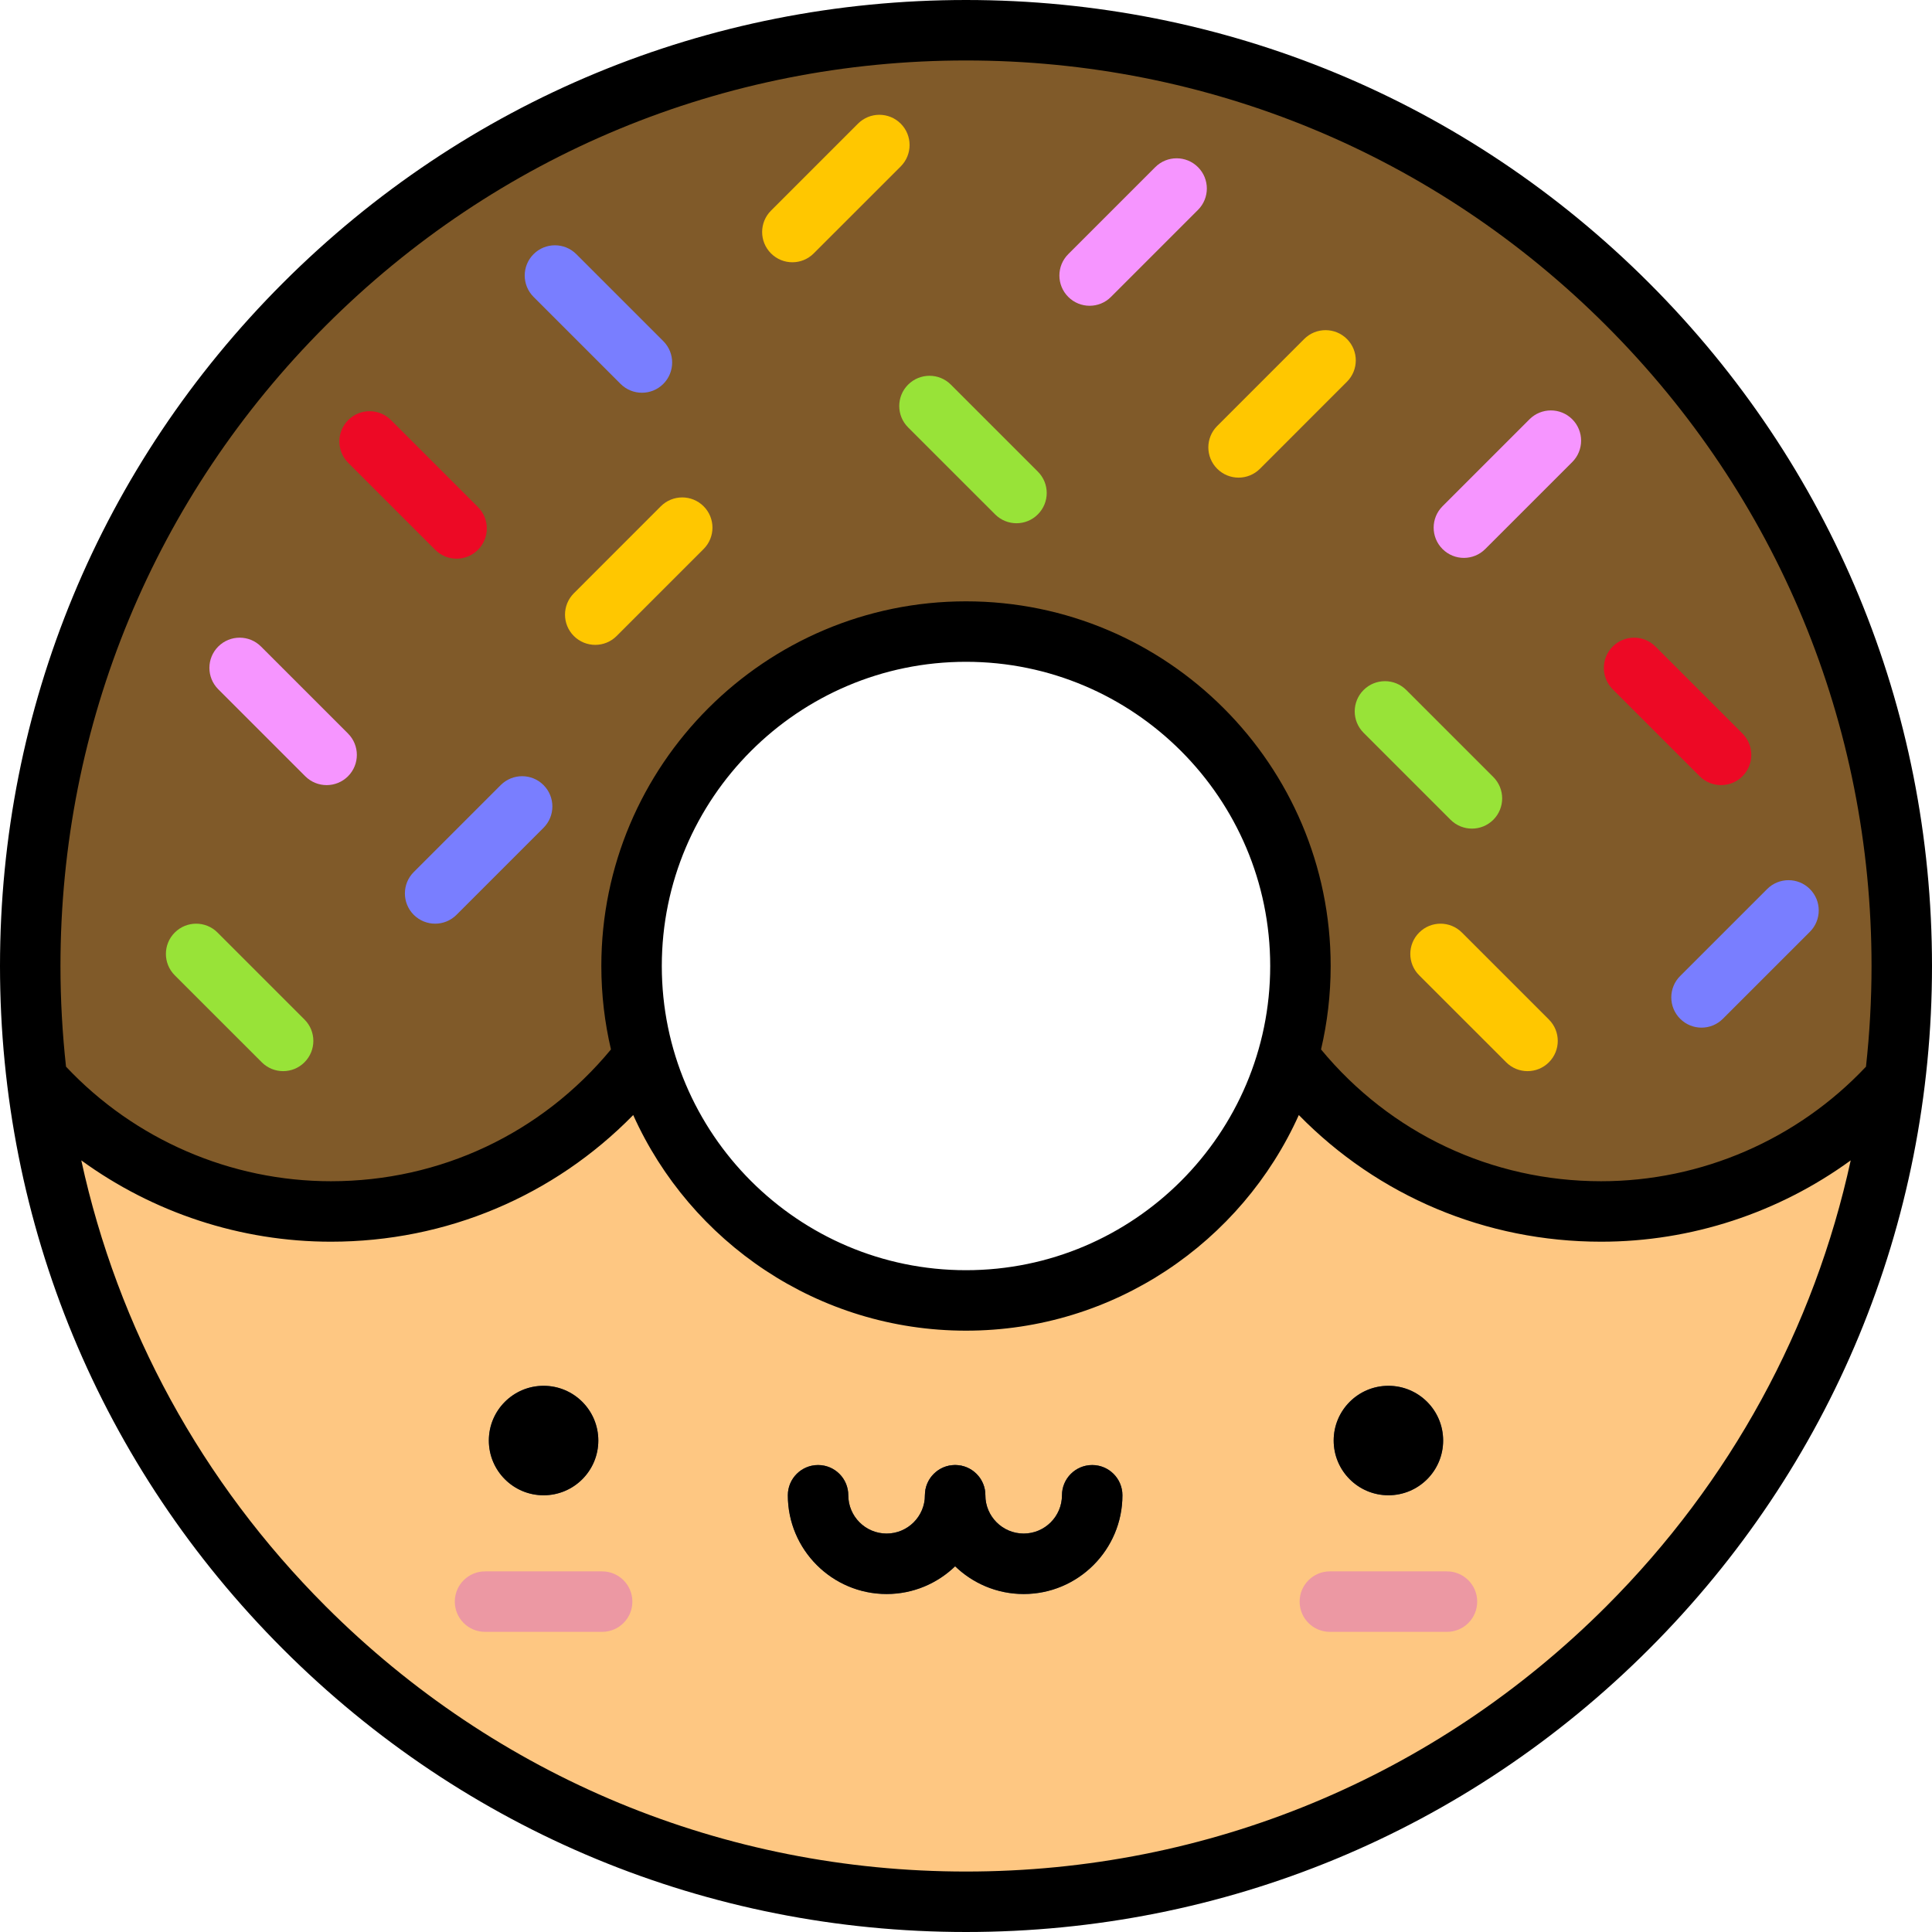
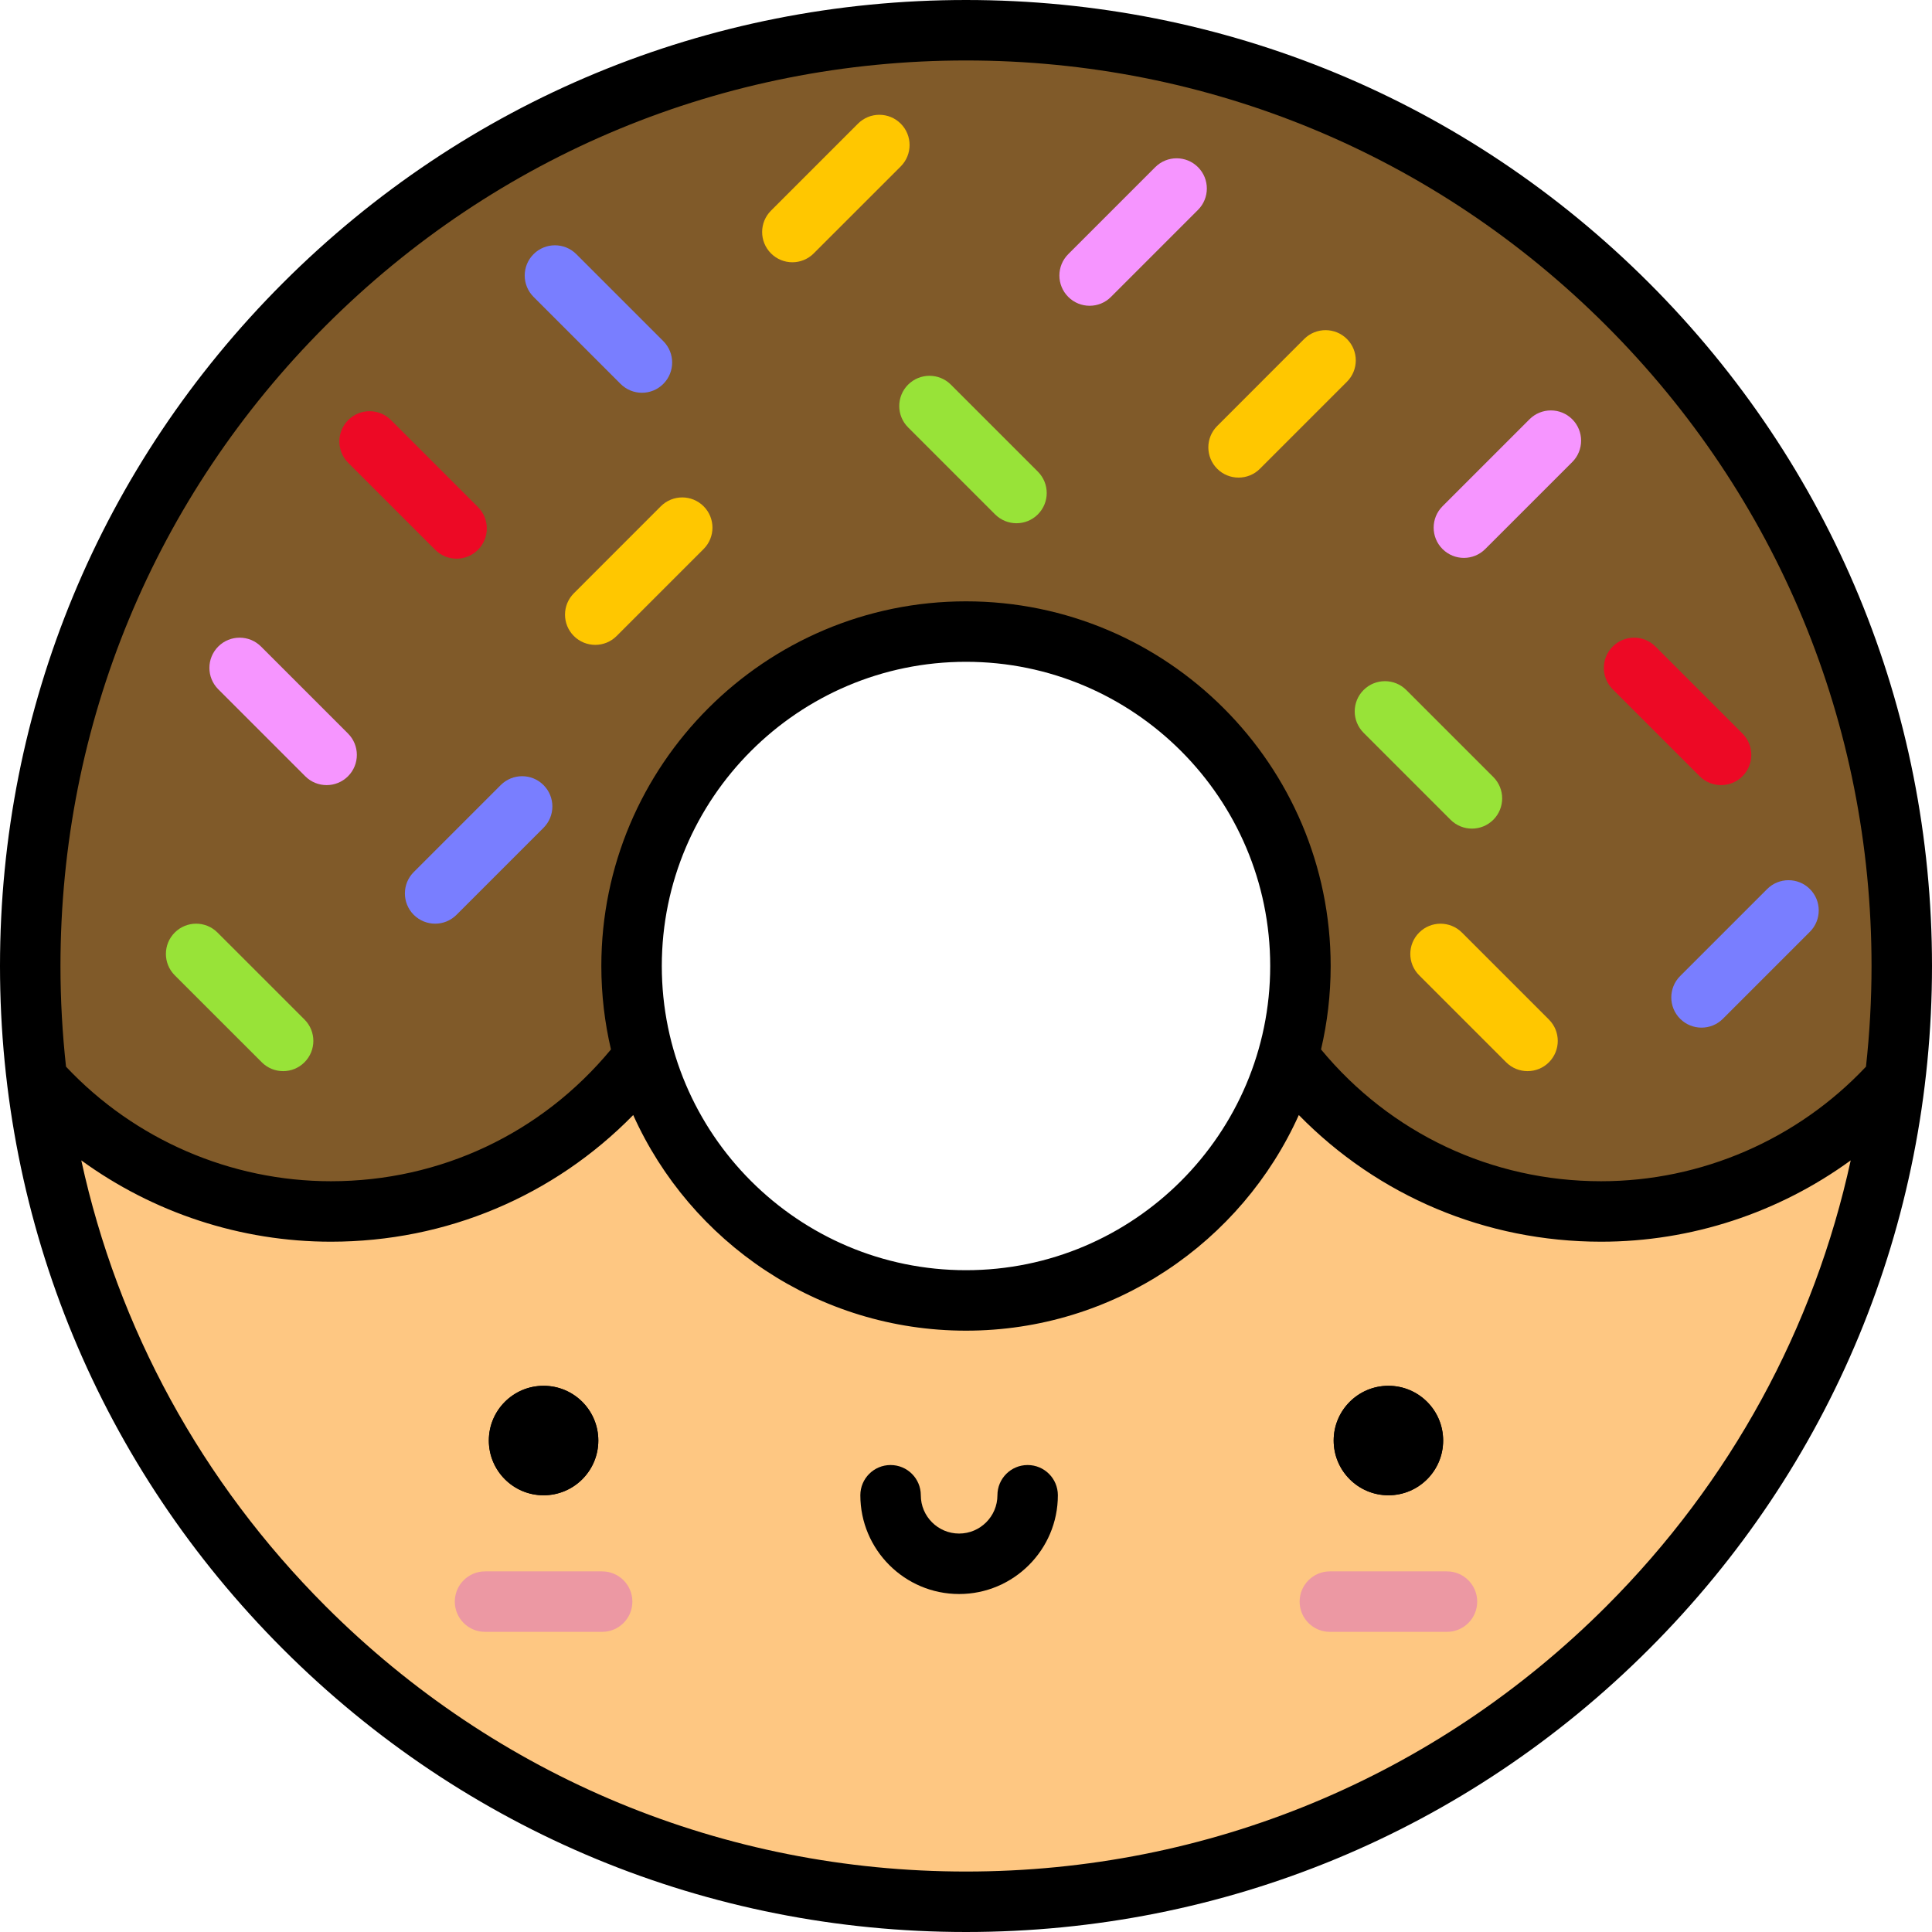
<svg xmlns="http://www.w3.org/2000/svg" width="64" height="64" viewBox="0 0 64 64" fill="none">
  <path d="M32 1.001C14.88 1.001 1.001 14.88 1.001 32C1.001 49.12 14.88 62.999 32 62.999C49.12 62.999 62.999 49.12 62.999 32C62.999 14.88 49.12 1.001 32 1.001ZM32 43.079C25.881 43.079 20.921 38.119 20.921 32C20.921 25.882 25.881 20.921 32 20.921C38.119 20.921 43.079 25.881 43.079 32C43.079 38.119 38.119 43.079 32 43.079Z" fill="#FEC782" />
  <path d="M32 1.001C14.88 1.001 1.001 14.88 1.001 32C1.001 33.278 1.08 34.537 1.231 35.774C3.62 38.447 7.094 40.131 10.961 40.131C15.192 40.131 18.951 38.117 21.335 34.996C21.067 34.043 20.921 33.039 20.921 32C20.921 25.882 25.881 20.922 32 20.922C38.119 20.922 43.079 25.882 43.079 32C43.079 33.039 42.933 34.043 42.665 34.996C45.049 38.117 48.809 40.131 53.039 40.131C56.907 40.131 60.381 38.448 62.77 35.774C62.92 34.537 62.999 33.278 62.999 32C62.999 14.88 49.12 1.001 32 1.001Z" fill="#805A29" />
  <path d="M48.76 27.449C48.504 27.449 48.247 27.351 48.052 27.156L45.17 24.274C44.779 23.883 44.779 23.249 45.17 22.858C45.561 22.467 46.195 22.467 46.586 22.858L49.468 25.74C49.859 26.131 49.859 26.765 49.468 27.156C49.272 27.351 49.016 27.449 48.76 27.449Z" fill="#98E338" />
  <path d="M57.013 26.008C56.757 26.008 56.5 25.911 56.305 25.715L53.423 22.834C53.032 22.442 53.032 21.808 53.423 21.417C53.814 21.026 54.448 21.026 54.839 21.417L57.721 24.299C58.112 24.69 58.112 25.324 57.721 25.715C57.525 25.911 57.269 26.008 57.013 26.008Z" fill="#ED0925" />
-   <path d="M50.602 35.483C50.345 35.483 50.089 35.385 49.894 35.189L47.012 32.308C46.62 31.917 46.62 31.283 47.012 30.892C47.403 30.5 48.037 30.5 48.428 30.892L51.309 33.773C51.701 34.164 51.701 34.798 51.31 35.189C51.114 35.385 50.858 35.483 50.602 35.483Z" fill="#FFC700" />
-   <path d="M33.672 17.333C33.416 17.333 33.16 17.235 32.964 17.039L30.082 14.158C29.691 13.767 29.691 13.133 30.082 12.742C30.474 12.351 31.108 12.35 31.499 12.742L34.38 15.623C34.772 16.014 34.772 16.648 34.38 17.039C34.185 17.235 33.929 17.333 33.672 17.333Z" fill="#98E338" />
-   <path d="M10.82 26.008C10.564 26.008 10.308 25.91 10.112 25.715L7.23 22.833C6.839 22.442 6.839 21.808 7.23 21.417C7.622 21.026 8.256 21.026 8.646 21.417L11.528 24.299C11.919 24.69 11.919 25.324 11.528 25.715C11.333 25.91 11.076 26.008 10.82 26.008Z" fill="#F695FF" />
-   <path d="M9.379 35.483C9.123 35.483 8.867 35.385 8.671 35.189L5.789 32.308C5.398 31.916 5.398 31.282 5.789 30.892C6.181 30.5 6.815 30.5 7.206 30.892L10.087 33.773C10.478 34.164 10.478 34.798 10.087 35.189C9.892 35.385 9.636 35.483 9.379 35.483Z" fill="#98E338" />
+   <path d="M50.602 35.483C50.345 35.483 50.089 35.385 49.894 35.19L47.012 32.308C46.62 31.917 46.62 31.283 47.012 30.892C47.403 30.501 48.037 30.501 48.428 30.892L51.309 33.773C51.701 34.164 51.701 34.798 51.31 35.19C51.114 35.385 50.858 35.483 50.602 35.483Z" fill="#FFC700" />
+   <path d="M33.672 17.333C33.416 17.333 33.16 17.235 32.964 17.04L30.082 14.158C29.691 13.767 29.691 13.133 30.082 12.742C30.474 12.351 31.108 12.351 31.499 12.742L34.38 15.623C34.772 16.015 34.772 16.648 34.38 17.04C34.185 17.235 33.929 17.333 33.672 17.333Z" fill="#98E338" />
+   <path d="M10.82 26.008C10.563 26.008 10.307 25.91 10.112 25.715L7.23 22.833C6.839 22.442 6.839 21.808 7.23 21.417C7.621 21.026 8.255 21.026 8.646 21.417L11.528 24.299C11.919 24.69 11.919 25.324 11.528 25.715C11.332 25.91 11.076 26.008 10.82 26.008Z" fill="#F695FF" />
+   <path d="M9.379 35.483C9.123 35.483 8.866 35.385 8.671 35.189L5.789 32.308C5.398 31.916 5.398 31.282 5.789 30.892C6.18 30.5 6.814 30.5 7.205 30.892L10.087 33.773C10.478 34.164 10.478 34.798 10.087 35.189C9.891 35.385 9.635 35.483 9.379 35.483Z" fill="#98E338" />
  <path d="M19.718 21.362C19.462 21.362 19.205 21.264 19.01 21.069C18.619 20.678 18.619 20.044 19.01 19.653L21.891 16.771C22.283 16.38 22.916 16.38 23.308 16.771C23.699 17.162 23.699 17.796 23.308 18.187L20.426 21.069C20.23 21.265 19.974 21.362 19.718 21.362Z" fill="#FFC700" />
  <path d="M26.248 8.688C25.992 8.688 25.736 8.59 25.54 8.394C25.149 8.003 25.149 7.369 25.54 6.978L28.422 4.096C28.813 3.705 29.447 3.705 29.838 4.096C30.229 4.487 30.229 5.121 29.838 5.513L26.956 8.394C26.761 8.59 26.504 8.688 26.248 8.688Z" fill="#FFC700" />
  <path d="M14.415 30.598C14.158 30.598 13.902 30.5 13.706 30.305C13.315 29.913 13.315 29.279 13.706 28.888L16.588 26.006C16.98 25.615 17.614 25.615 18.004 26.006C18.396 26.398 18.396 27.032 18.004 27.423L15.123 30.304C14.927 30.5 14.671 30.598 14.415 30.598Z" fill="#797EFF" />
-   <path d="M41.029 15.822C40.773 15.822 40.517 15.724 40.321 15.528C39.93 15.137 39.93 14.503 40.321 14.112L43.203 11.23C43.594 10.839 44.228 10.839 44.619 11.23C45.01 11.621 45.01 12.255 44.619 12.646L41.738 15.528C41.542 15.724 41.286 15.822 41.029 15.822Z" fill="#FFC700" />
+   <path d="M41.029 15.821C40.773 15.821 40.516 15.724 40.321 15.528C39.93 15.137 39.93 14.503 40.321 14.112L43.202 11.23C43.594 10.839 44.228 10.839 44.619 11.23C45.01 11.621 45.01 12.255 44.619 12.646L41.737 15.528C41.542 15.724 41.285 15.821 41.029 15.821Z" fill="#FFC700" />
  <path d="M48.493 18.481C48.237 18.481 47.981 18.383 47.785 18.187C47.394 17.796 47.394 17.162 47.785 16.771L50.667 13.889C51.058 13.498 51.692 13.498 52.083 13.889C52.474 14.28 52.474 14.915 52.083 15.306L49.201 18.187C49.006 18.383 48.749 18.481 48.493 18.481Z" fill="#F695FF" />
  <path d="M36.095 10.129C35.839 10.129 35.583 10.031 35.387 9.835C34.996 9.444 34.996 8.81 35.387 8.419L38.269 5.537C38.66 5.146 39.294 5.146 39.685 5.537C40.076 5.928 40.076 6.562 39.685 6.953L36.803 9.835C36.608 10.031 36.352 10.129 36.095 10.129Z" fill="#F695FF" />
-   <path d="M56.365 34.042C56.109 34.042 55.853 33.944 55.657 33.748C55.266 33.357 55.266 32.723 55.657 32.332L58.539 29.451C58.93 29.059 59.564 29.059 59.955 29.451C60.346 29.842 60.346 30.476 59.955 30.867L57.073 33.748C56.878 33.944 56.622 34.042 56.365 34.042Z" fill="#797EFF" />
-   <path d="M21.265 13.01C21.009 13.01 20.753 12.913 20.557 12.717L17.675 9.835C17.284 9.444 17.284 8.81 17.675 8.419C18.066 8.028 18.7 8.028 19.091 8.419L21.973 11.301C22.364 11.692 22.364 12.326 21.973 12.717C21.778 12.913 21.521 13.01 21.265 13.01Z" fill="#797EFF" />
+   <path d="M56.365 34.042C56.109 34.042 55.853 33.944 55.657 33.749C55.266 33.358 55.266 32.724 55.657 32.333L58.539 29.451C58.93 29.06 59.564 29.06 59.955 29.451C60.346 29.842 60.346 30.476 59.955 30.867L57.073 33.749C56.878 33.944 56.622 34.042 56.365 34.042Z" fill="#797EFF" />
+   <path d="M21.265 13.011C21.009 13.011 20.753 12.913 20.557 12.717L17.675 9.835C17.284 9.444 17.284 8.81 17.675 8.419C18.066 8.028 18.7 8.028 19.091 8.419L21.973 11.301C22.364 11.692 22.364 12.326 21.973 12.717C21.778 12.913 21.521 13.011 21.265 13.011Z" fill="#797EFF" />
  <path d="M15.125 18.507C14.869 18.507 14.612 18.409 14.417 18.213L11.535 15.332C11.144 14.941 11.144 14.306 11.535 13.915C11.926 13.524 12.56 13.524 12.951 13.915L15.833 16.797C16.224 17.188 16.224 17.822 15.833 18.213C15.638 18.409 15.381 18.507 15.125 18.507Z" fill="#ED0925" />
-   <path d="M18.007 49.533C19.008 49.533 19.82 48.721 19.82 47.719C19.82 46.718 19.008 45.906 18.007 45.906C17.005 45.906 16.193 46.718 16.193 47.719C16.193 48.721 17.005 49.533 18.007 49.533Z" fill="#3F4963" />
-   <path d="M45.993 49.532C46.994 49.532 47.806 48.721 47.806 47.719C47.806 46.718 46.994 45.906 45.993 45.906C44.992 45.906 44.18 46.718 44.18 47.719C44.18 48.721 44.992 49.532 45.993 49.532Z" fill="#3F4963" />
+   <path d="M18.007 49.533C19.008 49.533 19.82 48.721 19.82 47.719C19.82 46.718 19.008 45.906 18.007 45.906C17.005 45.906 16.193 46.718 16.193 47.719C16.193 48.721 17.005 49.533 18.007 49.533Z" fill="black" />
+   <path d="M45.993 49.533C46.994 49.533 47.806 48.721 47.806 47.719C47.806 46.718 46.994 45.906 45.993 45.906C44.992 45.906 44.18 46.718 44.18 47.719C44.18 48.721 44.992 49.533 45.993 49.533Z" fill="black" />
  <path d="M19.947 54.057H16.067C15.514 54.057 15.066 53.609 15.066 53.056C15.066 52.503 15.514 52.054 16.067 52.054H19.947C20.5 52.054 20.948 52.503 20.948 53.056C20.948 53.609 20.5 54.057 19.947 54.057Z" fill="#EC98A3" />
  <path d="M47.933 54.057H44.053C43.5 54.057 43.052 53.609 43.052 53.056C43.052 52.503 43.5 52.054 44.053 52.054H47.933C48.486 52.054 48.934 52.503 48.934 53.056C48.934 53.609 48.486 54.057 47.933 54.057Z" fill="#EC98A3" />
-   <path d="M29.37 52.804C27.566 52.804 26.098 51.336 26.098 49.532C26.098 48.979 26.546 48.531 27.099 48.531C27.653 48.531 28.101 48.979 28.101 49.532C28.101 50.232 28.67 50.801 29.37 50.801C30.069 50.801 30.639 50.232 30.639 49.532C30.639 48.979 31.087 48.531 31.64 48.531C32.193 48.531 32.642 48.979 32.642 49.532C32.642 51.336 31.174 52.804 29.37 52.804Z" fill="#3F4963" />
-   <path d="M33.91 52.804C32.106 52.804 30.639 51.336 30.639 49.532C30.639 48.979 31.087 48.531 31.64 48.531C32.193 48.531 32.641 48.979 32.641 49.532C32.641 50.232 33.211 50.801 33.91 50.801C34.61 50.801 35.179 50.232 35.179 49.532C35.179 48.979 35.627 48.531 36.181 48.531C36.734 48.531 37.182 48.979 37.182 49.532C37.182 51.336 35.714 52.804 33.91 52.804Z" fill="#3F4963" />
-   <path d="M36.181 48.531C35.628 48.531 35.179 48.98 35.179 49.532C35.179 50.232 34.61 50.801 33.911 50.801C33.211 50.801 32.642 50.232 32.642 49.532C32.642 48.98 32.194 48.531 31.64 48.531C31.087 48.531 30.639 48.98 30.639 49.532C30.639 50.232 30.07 50.801 29.37 50.801C28.67 50.801 28.101 50.232 28.101 49.532C28.101 48.98 27.653 48.531 27.1 48.531C26.547 48.531 26.098 48.98 26.098 49.532C26.098 51.337 27.566 52.804 29.37 52.804C30.251 52.804 31.052 52.453 31.64 51.885C32.229 52.453 33.029 52.804 33.911 52.804C35.715 52.804 37.182 51.337 37.182 49.532C37.182 48.98 36.734 48.531 36.181 48.531ZM18.007 45.907C17.006 45.907 16.194 46.718 16.194 47.72C16.194 48.721 17.006 49.533 18.007 49.533C19.009 49.533 19.82 48.721 19.82 47.72C19.82 46.718 19.009 45.907 18.007 45.907ZM45.993 45.907C44.992 45.907 44.18 46.718 44.18 47.72C44.18 48.721 44.992 49.533 45.993 49.533C46.995 49.533 47.806 48.721 47.806 47.72C47.806 46.718 46.994 45.907 45.993 45.907ZM54.627 9.373C48.583 3.329 40.547 0 32 0C23.453 0 15.417 3.329 9.373 9.373C3.329 15.417 0 23.453 0 32C0 40.547 3.329 48.583 9.373 54.627C15.417 60.671 23.453 64 32 64C40.547 64 48.583 60.671 54.627 54.627C60.672 48.583 64 40.547 64 32C64 23.453 60.671 15.417 54.627 9.373ZM53.211 53.211C47.545 58.877 40.013 61.997 32 61.997C23.988 61.997 16.455 58.877 10.789 53.211C6.673 49.095 3.902 43.994 2.693 38.439C5.077 40.173 7.97 41.133 10.962 41.133C14.783 41.133 18.346 39.622 20.976 36.937C22.867 41.144 27.097 44.08 32 44.08C36.903 44.08 41.133 41.144 43.025 36.937C45.654 39.622 49.217 41.133 53.039 41.133C56.031 41.133 58.924 40.173 61.307 38.439C60.098 43.994 57.327 49.095 53.211 53.211ZM21.923 32C21.923 26.443 26.443 21.923 32 21.923C37.557 21.923 42.077 26.443 42.077 32C42.077 37.557 37.557 42.077 32 42.077C26.443 42.077 21.923 37.557 21.923 32ZM53.039 39.13C49.414 39.13 46.06 37.544 43.761 34.764C43.969 33.876 44.08 32.951 44.08 32C44.08 25.339 38.661 19.92 32 19.92C25.339 19.92 19.92 25.339 19.92 32C19.92 32.951 20.031 33.876 20.239 34.764C17.94 37.544 14.586 39.13 10.962 39.13C7.64 39.13 4.46 37.751 2.187 35.335C2.066 34.235 2.003 33.122 2.003 32C2.003 23.987 5.123 16.454 10.789 10.789C16.454 5.123 23.988 2.003 32 2.003C40.013 2.003 47.545 5.123 53.211 10.789C58.877 16.455 61.997 23.988 61.997 32C61.997 33.123 61.934 34.235 61.813 35.335C59.54 37.75 56.36 39.13 53.039 39.13Z" fill="black" />
+   <path d="M31.772 52.804C29.968 52.804 28.5 51.336 28.5 49.532C28.5 48.979 28.948 48.531 29.501 48.531C30.055 48.531 30.503 48.979 30.503 49.532C30.503 50.232 31.072 50.801 31.772 50.801C32.471 50.801 33.041 50.232 33.041 49.532C33.041 48.979 33.489 48.531 34.042 48.531C34.595 48.531 35.043 48.979 35.043 49.532C35.044 51.336 33.576 52.804 31.772 52.804Z" fill="black" />
+   <path d="M18.007 45.907C17.006 45.907 16.194 46.718 16.194 47.72C16.194 48.721 17.006 49.533 18.007 49.533C19.009 49.533 19.82 48.721 19.82 47.72C19.82 46.718 19.009 45.907 18.007 45.907ZM45.993 45.907C44.992 45.907 44.18 46.718 44.18 47.72C44.18 48.721 44.992 49.533 45.993 49.533C46.995 49.533 47.806 48.721 47.806 47.72C47.806 46.718 46.994 45.907 45.993 45.907ZM54.627 9.373C48.583 3.329 40.547 0 32 0C23.453 0 15.417 3.329 9.373 9.373C3.329 15.417 0 23.453 0 32C0 40.547 3.329 48.583 9.373 54.627C15.417 60.671 23.453 64 32 64C40.547 64 48.583 60.671 54.627 54.627C60.672 48.583 64 40.547 64 32C64 23.453 60.671 15.417 54.627 9.373ZM53.211 53.211C47.545 58.877 40.013 61.997 32 61.997C23.988 61.997 16.455 58.877 10.789 53.211C6.673 49.095 3.902 43.994 2.693 38.439C5.077 40.173 7.97 41.133 10.962 41.133C14.783 41.133 18.346 39.622 20.976 36.937C22.867 41.144 27.097 44.08 32 44.08C36.903 44.08 41.133 41.144 43.025 36.937C45.654 39.622 49.217 41.133 53.039 41.133C56.031 41.133 58.924 40.173 61.307 38.439C60.098 43.994 57.327 49.095 53.211 53.211ZM21.923 32C21.923 26.443 26.443 21.923 32 21.923C37.557 21.923 42.077 26.443 42.077 32C42.077 37.557 37.557 42.077 32 42.077C26.443 42.077 21.923 37.557 21.923 32ZM53.039 39.13C49.414 39.13 46.06 37.544 43.761 34.764C43.969 33.876 44.08 32.951 44.08 32C44.08 25.339 38.661 19.92 32 19.92C25.339 19.92 19.92 25.339 19.92 32C19.92 32.951 20.031 33.876 20.239 34.764C17.94 37.544 14.586 39.13 10.962 39.13C7.64 39.13 4.46 37.751 2.187 35.335C2.066 34.235 2.003 33.122 2.003 32C2.003 23.987 5.123 16.454 10.789 10.789C16.454 5.123 23.988 2.003 32 2.003C40.013 2.003 47.545 5.123 53.211 10.789C58.877 16.455 61.997 23.988 61.997 32C61.997 33.123 61.934 34.235 61.813 35.335C59.54 37.75 56.36 39.13 53.039 39.13Z" fill="black" />
</svg>
